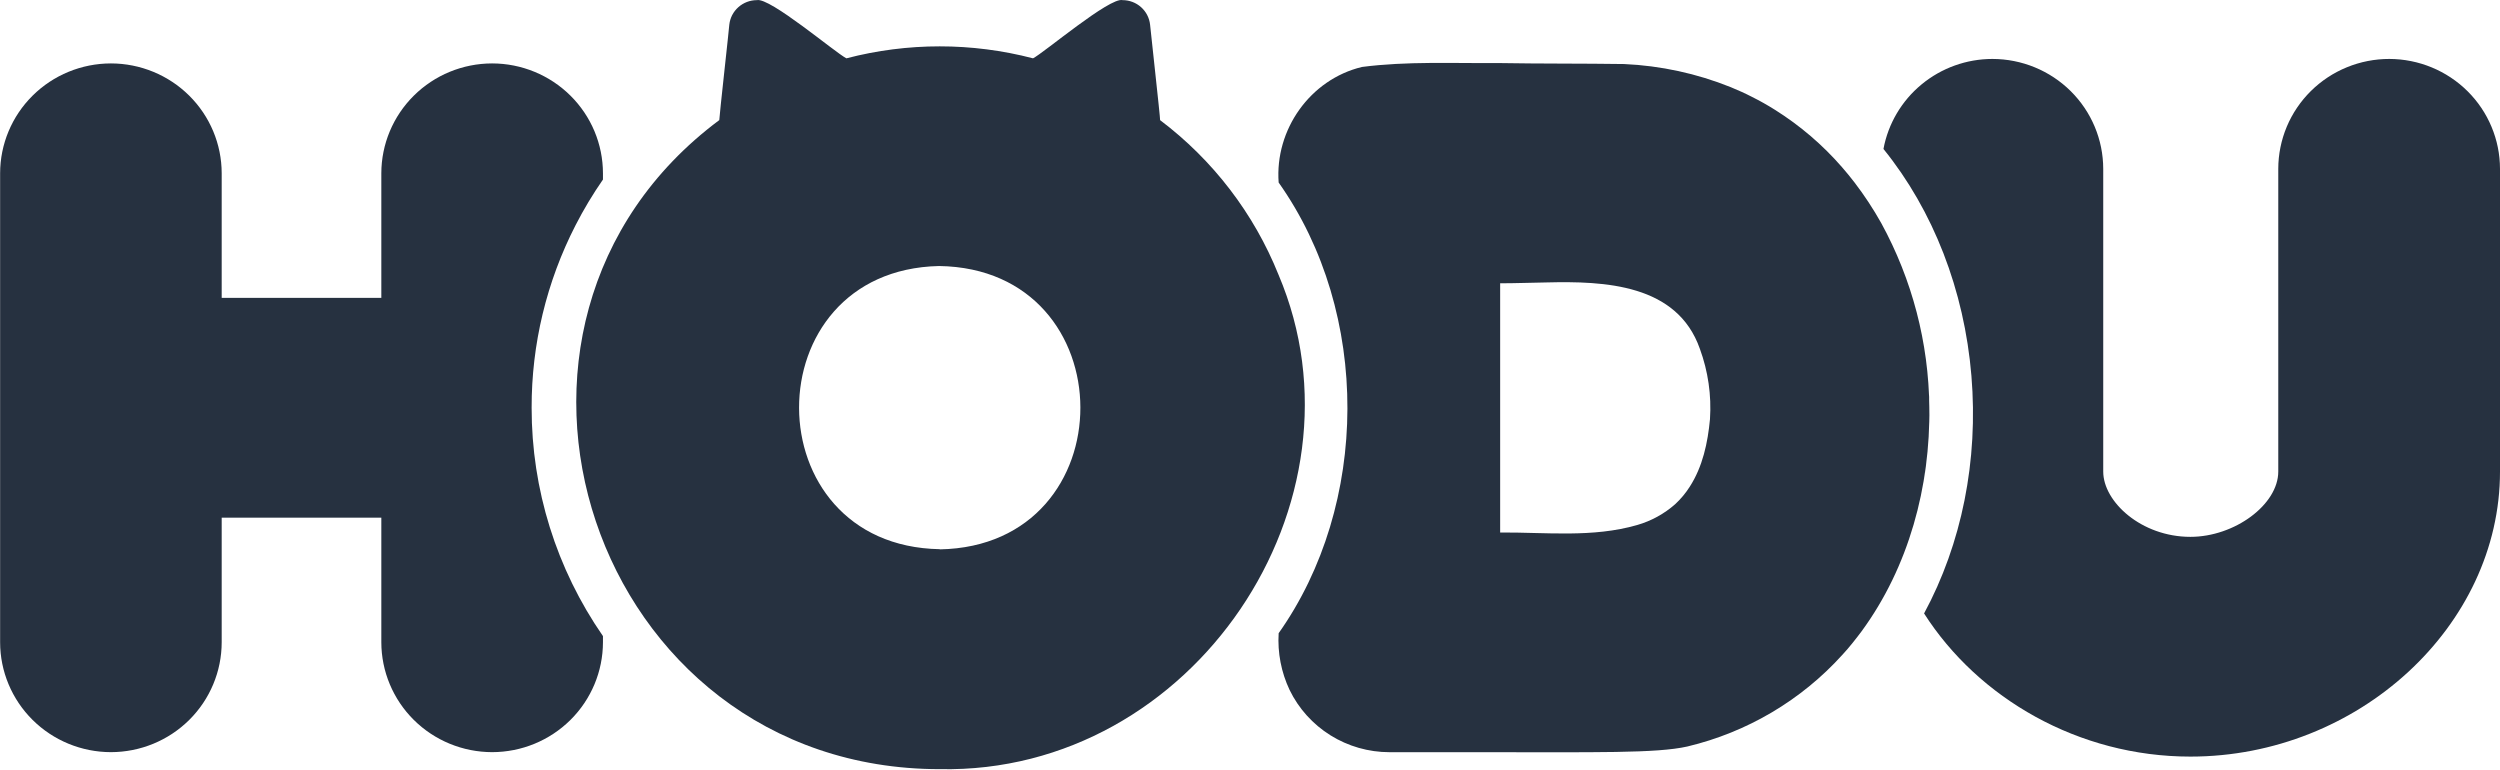
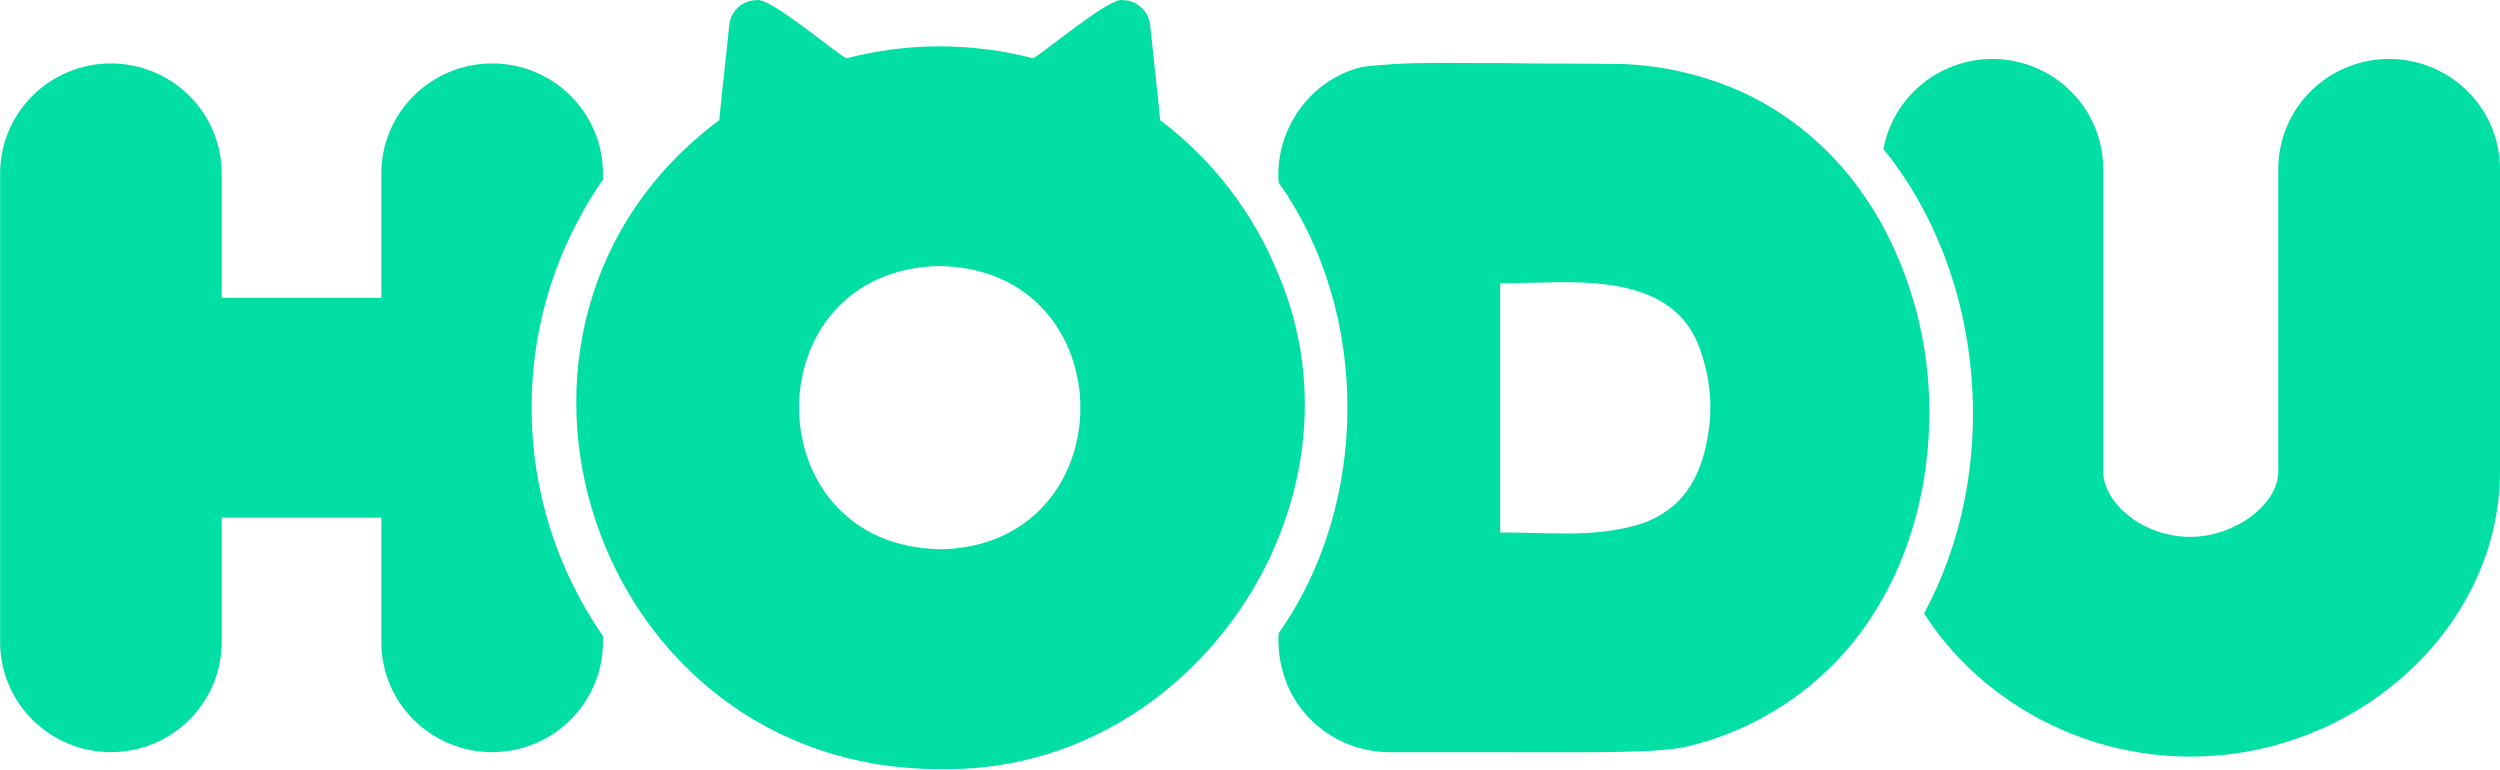
<svg xmlns="http://www.w3.org/2000/svg" width="130" height="40" viewBox="0 0 130 40" fill="none">
-   <path d="M99.131 28.427C99.017 28.742 98.896 29.052 98.764 29.366C98.894 29.052 99.017 28.746 99.131 28.427Z" fill="#263140" />
-   <path d="M100.175 24.022C100.137 24.358 100.088 24.691 100.029 25.023C100.086 24.691 100.135 24.358 100.175 24.022Z" fill="#263140" />
-   <path d="M100.317 20.857C100.317 20.534 100.29 20.213 100.266 19.89C100.292 20.204 100.309 20.525 100.317 20.857Z" fill="#263140" />
-   <path d="M100.321 22.001C100.321 21.725 100.321 21.447 100.321 21.171C100.33 21.447 100.328 21.723 100.321 22.001Z" fill="#263140" />
-   <path d="M130 8.78V24.522C130 32.557 122.629 39.343 113.902 39.343C108.084 39.343 102.87 36.31 100.052 31.899C102.01 28.274 102.881 23.947 102.514 19.544C102.144 15.089 100.531 10.946 97.94 7.746C98.185 6.432 98.885 5.245 99.921 4.39C100.956 3.535 102.259 3.066 103.606 3.065C105.134 3.067 106.599 3.67 107.679 4.741C108.759 5.813 109.366 7.265 109.368 8.78V24.522C109.368 26.092 111.347 27.916 113.9 27.916C116.207 27.916 118.47 26.235 118.47 24.522V8.78C118.471 8.029 118.621 7.285 118.911 6.591C119.202 5.897 119.628 5.267 120.164 4.736C120.701 4.205 121.337 3.784 122.038 3.498C122.738 3.211 123.489 3.064 124.246 3.065C125.773 3.069 127.235 3.673 128.314 4.744C129.392 5.815 129.998 7.267 130 8.78Z" fill="#263140" />
-   <path d="M29.93 11.71C28.42 14.651 27.637 17.905 27.645 21.205C27.64 25.444 28.933 29.584 31.354 33.077V33.397C31.352 34.912 30.744 36.365 29.664 37.436C28.584 38.508 27.119 39.11 25.59 39.112C24.063 39.11 22.598 38.507 21.518 37.436C20.438 36.364 19.831 34.911 19.829 33.397V26.919H11.528V33.397C11.527 34.912 10.92 36.365 9.84 37.436C8.76 38.508 7.295 39.11 5.767 39.112C4.239 39.11 2.775 38.507 1.695 37.436C0.615 36.364 0.007 34.911 0.006 33.397V9.011C0.008 7.497 0.615 6.045 1.695 4.974C2.775 3.902 4.24 3.3 5.767 3.298C7.294 3.299 8.759 3.902 9.839 4.973C10.919 6.044 11.527 7.497 11.528 9.011V15.489H19.829V9.011C19.831 7.497 20.439 6.045 21.519 4.974C22.599 3.902 24.063 3.3 25.59 3.298C27.118 3.299 28.583 3.902 29.663 4.973C30.744 6.044 31.352 7.496 31.354 9.011V9.336C30.827 10.096 30.351 10.889 29.93 11.71Z" fill="#263140" />
-   <path d="M81.173 14.676C80.917 14.676 80.658 14.676 80.397 14.676C80.724 14.676 81.048 14.676 81.366 14.676H81.173ZM90.385 37.925C90.633 37.818 90.877 37.707 91.116 37.589C90.877 37.705 90.633 37.818 90.385 37.925ZM98.764 29.358C98.896 29.052 99.017 28.742 99.131 28.419C99.017 28.746 98.894 29.052 98.764 29.358ZM100.029 25.023C100.088 24.691 100.137 24.358 100.175 24.022C100.135 24.358 100.086 24.691 100.029 25.023ZM100.266 19.881C100.29 20.204 100.307 20.525 100.317 20.848C100.309 20.525 100.292 20.204 100.266 19.881ZM100.324 21.171C100.324 21.447 100.324 21.725 100.324 22.001C100.328 21.723 100.33 21.447 100.324 21.171Z" fill="#263140" />
-   <path d="M100.324 21.171C100.292 17.827 99.434 14.543 97.826 11.603C97.413 10.866 96.948 10.159 96.434 9.487C96.224 9.216 96.01 8.951 95.785 8.694C94.776 7.533 93.6 6.527 92.294 5.708C91.909 5.465 91.512 5.242 91.105 5.039C90.743 4.851 90.37 4.686 89.993 4.53C88.228 3.821 86.355 3.415 84.453 3.33C82.359 3.298 80.078 3.317 77.931 3.279C75.565 3.298 73.164 3.178 70.821 3.482C68.122 4.134 66.287 6.746 66.49 9.492C71.306 16.291 71.211 26.257 66.49 32.927C66.428 33.941 66.623 34.955 67.058 35.876C67.528 36.845 68.266 37.663 69.184 38.236C70.103 38.809 71.166 39.113 72.251 39.114H76.847C83.067 39.114 86.127 39.179 87.739 38.819C90.854 38.076 93.668 36.412 95.807 34.046C95.997 33.843 96.171 33.635 96.343 33.421C96.516 33.207 96.654 33.026 96.805 32.825C99.258 29.477 100.383 25.284 100.324 21.171ZM88.919 21.797C88.805 23.021 88.54 24.266 87.866 25.311C87.654 25.644 87.4 25.949 87.109 26.218C86.541 26.719 85.867 27.089 85.137 27.3C82.811 27.972 80.414 27.675 78.008 27.69V14.731C78.806 14.731 79.609 14.699 80.404 14.687C83.461 14.609 87.213 14.776 88.393 18.138C88.822 19.308 89.001 20.554 88.919 21.797Z" fill="#263140" />
-   <path d="M59.495 0.544C59.55 0.613 59.598 0.686 59.639 0.762C59.598 0.685 59.55 0.612 59.495 0.544ZM37.977 1.01C38.001 0.924 38.033 0.84 38.073 0.76C38.032 0.84 38 0.924 37.977 1.01Z" fill="#263140" />
-   <path d="M66.482 14.284C65.203 11.1 63.075 8.322 60.325 6.247C60.34 6.145 59.806 1.384 59.804 1.281C59.766 0.931 59.599 0.607 59.335 0.372C59.071 0.137 58.729 0.007 58.374 0.007C57.713 -0.164 54.281 2.748 53.717 3.033C50.536 2.203 47.193 2.203 44.013 3.033C43.422 2.731 40.035 -0.149 39.355 0.007C39.001 0.008 38.659 0.138 38.395 0.373C38.13 0.608 37.963 0.931 37.924 1.281C37.924 1.386 37.395 6.14 37.403 6.245C23.134 16.881 30.731 39.996 48.869 39.996C62.058 40.254 71.503 26.1 66.482 14.284ZM48.869 28.558C39.134 28.387 39.104 14.047 48.831 13.833C58.605 13.97 58.641 28.391 48.869 28.567V28.558Z" fill="#263140" />
+   <path d="M99.131 28.427C99.017 28.742 98.896 29.052 98.764 29.366C98.894 29.052 99.017 28.746 99.131 28.427Z" fill="#01DFA5" />
+   <path d="M100.175 24.022C100.137 24.358 100.088 24.691 100.029 25.023C100.086 24.691 100.135 24.358 100.175 24.022Z" fill="#01DFA5" />
+   <path d="M100.317 20.857C100.317 20.534 100.29 20.213 100.266 19.89C100.292 20.204 100.309 20.525 100.317 20.857Z" fill="#01DFA5" />
+   <path d="M100.321 22.001C100.321 21.725 100.321 21.447 100.321 21.171C100.33 21.447 100.328 21.723 100.321 22.001Z" fill="#01DFA5" />
+   <path d="M130 8.78V24.522C130 32.557 122.629 39.343 113.902 39.343C108.084 39.343 102.87 36.31 100.052 31.899C102.01 28.274 102.881 23.947 102.514 19.544C102.144 15.089 100.531 10.946 97.94 7.746C98.185 6.432 98.885 5.245 99.921 4.39C100.956 3.535 102.259 3.066 103.606 3.065C105.134 3.067 106.599 3.67 107.679 4.741C108.759 5.813 109.366 7.265 109.368 8.78V24.522C109.368 26.092 111.347 27.916 113.9 27.916C116.207 27.916 118.47 26.235 118.47 24.522V8.78C118.471 8.029 118.621 7.285 118.911 6.591C119.202 5.897 119.628 5.267 120.164 4.736C120.701 4.205 121.337 3.784 122.038 3.498C122.738 3.211 123.489 3.064 124.246 3.065C125.773 3.069 127.235 3.673 128.314 4.744C129.392 5.815 129.998 7.267 130 8.78Z" fill="#01DFA5" />
+   <path d="M29.93 11.71C28.42 14.651 27.637 17.905 27.645 21.205C27.64 25.444 28.933 29.584 31.354 33.077V33.397C31.352 34.912 30.744 36.365 29.664 37.436C28.584 38.508 27.119 39.11 25.59 39.112C24.063 39.11 22.598 38.507 21.518 37.436C20.438 36.364 19.831 34.911 19.829 33.397V26.919H11.528V33.397C11.527 34.912 10.92 36.365 9.84 37.436C8.76 38.508 7.295 39.11 5.767 39.112C4.239 39.11 2.775 38.507 1.695 37.436C0.615 36.364 0.007 34.911 0.006 33.397V9.011C0.008 7.497 0.615 6.045 1.695 4.974C2.775 3.902 4.24 3.3 5.767 3.298C7.294 3.299 8.759 3.902 9.839 4.973C10.919 6.044 11.527 7.497 11.528 9.011V15.489H19.829V9.011C19.831 7.497 20.439 6.045 21.519 4.974C22.599 3.902 24.063 3.3 25.59 3.298C27.118 3.299 28.583 3.902 29.663 4.973C30.744 6.044 31.352 7.496 31.354 9.011V9.336C30.827 10.096 30.351 10.889 29.93 11.71Z" fill="#01DFA5" />
+   <path d="M81.173 14.676C80.917 14.676 80.658 14.676 80.397 14.676C80.724 14.676 81.048 14.676 81.366 14.676H81.173ZM90.385 37.925C90.633 37.818 90.877 37.707 91.116 37.589C90.877 37.705 90.633 37.818 90.385 37.925ZM98.764 29.358C98.896 29.052 99.017 28.742 99.131 28.419C99.017 28.746 98.894 29.052 98.764 29.358ZM100.029 25.023C100.088 24.691 100.137 24.358 100.175 24.022C100.135 24.358 100.086 24.691 100.029 25.023ZM100.266 19.881C100.29 20.204 100.307 20.525 100.317 20.848C100.309 20.525 100.292 20.204 100.266 19.881ZM100.324 21.171C100.324 21.447 100.324 21.725 100.324 22.001C100.328 21.723 100.33 21.447 100.324 21.171Z" fill="#01DFA5" />
+   <path d="M100.324 21.171C100.292 17.827 99.434 14.543 97.826 11.603C97.413 10.866 96.948 10.159 96.434 9.487C96.224 9.216 96.01 8.951 95.785 8.694C94.776 7.533 93.6 6.527 92.294 5.708C91.909 5.465 91.512 5.242 91.105 5.039C90.743 4.851 90.37 4.686 89.993 4.53C88.228 3.821 86.355 3.415 84.453 3.33C82.359 3.298 80.078 3.317 77.931 3.279C75.565 3.298 73.164 3.178 70.821 3.482C68.122 4.134 66.287 6.746 66.49 9.492C71.306 16.291 71.211 26.257 66.49 32.927C66.428 33.941 66.623 34.955 67.058 35.876C67.528 36.845 68.266 37.663 69.184 38.236C70.103 38.809 71.166 39.113 72.251 39.114H76.847C83.067 39.114 86.127 39.179 87.739 38.819C90.854 38.076 93.668 36.412 95.807 34.046C95.997 33.843 96.171 33.635 96.343 33.421C96.516 33.207 96.654 33.026 96.805 32.825C99.258 29.477 100.383 25.284 100.324 21.171ZM88.919 21.797C88.805 23.021 88.54 24.266 87.866 25.311C87.654 25.644 87.4 25.949 87.109 26.218C86.541 26.719 85.867 27.089 85.137 27.3C82.811 27.972 80.414 27.675 78.008 27.69V14.731C78.806 14.731 79.609 14.699 80.404 14.687C83.461 14.609 87.213 14.776 88.393 18.138C88.822 19.308 89.001 20.554 88.919 21.797Z" fill="#01DFA5" />
+   <path d="M59.495 0.544C59.55 0.613 59.598 0.686 59.639 0.762C59.598 0.685 59.55 0.612 59.495 0.544ZM37.977 1.01C38.001 0.924 38.033 0.84 38.073 0.76C38.032 0.84 38 0.924 37.977 1.01Z" fill="#01DFA5" />
+   <path d="M66.482 14.284C65.203 11.1 63.075 8.322 60.325 6.247C60.34 6.145 59.806 1.384 59.804 1.281C59.766 0.931 59.599 0.607 59.335 0.372C59.071 0.137 58.729 0.007 58.374 0.007C57.713 -0.164 54.281 2.748 53.717 3.033C50.536 2.203 47.193 2.203 44.013 3.033C43.422 2.731 40.035 -0.149 39.355 0.007C39.001 0.008 38.659 0.138 38.395 0.373C38.13 0.608 37.963 0.931 37.924 1.281C37.924 1.386 37.395 6.14 37.403 6.245C23.134 16.881 30.731 39.996 48.869 39.996C62.058 40.254 71.503 26.1 66.482 14.284ZM48.869 28.558C39.134 28.387 39.104 14.047 48.831 13.833C58.605 13.97 58.641 28.391 48.869 28.567V28.558Z" fill="#01DFA5" />
</svg>
